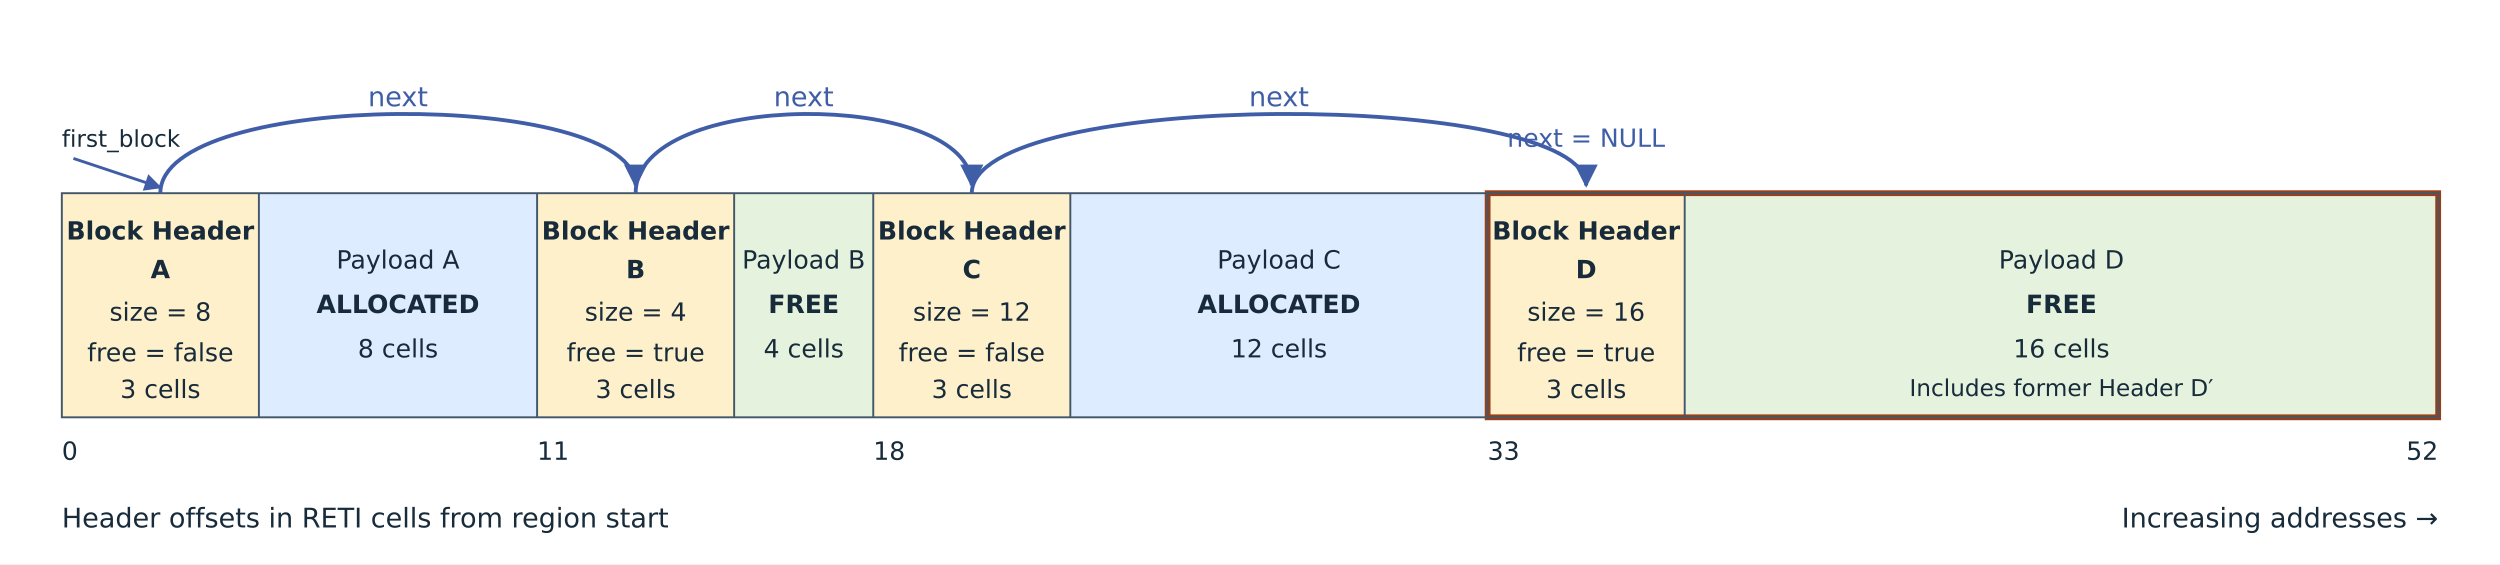
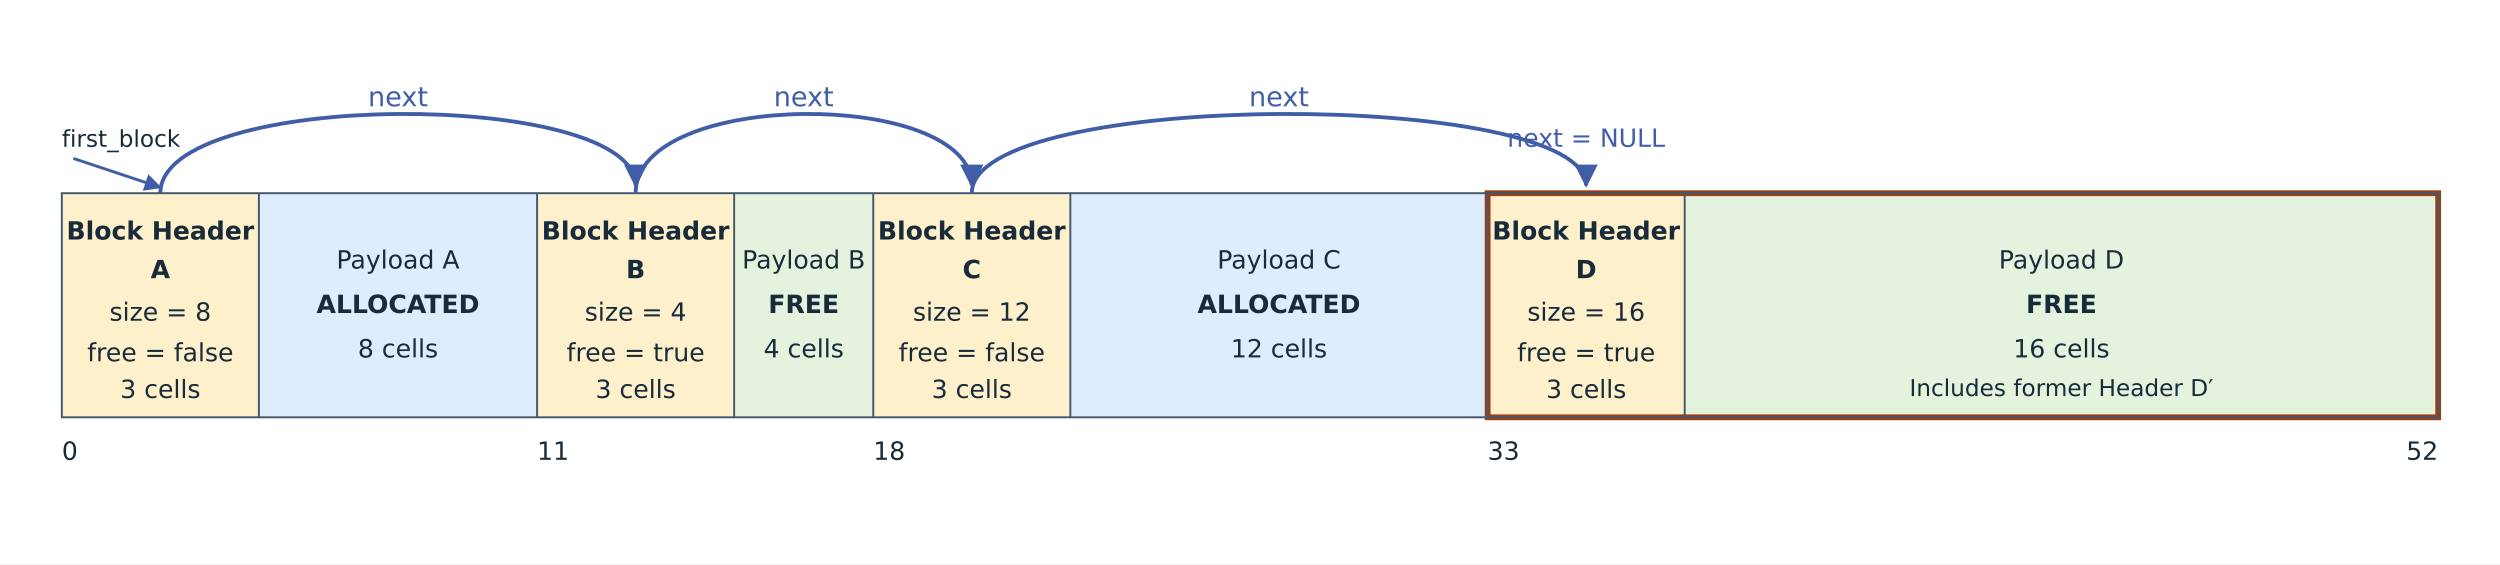
<svg xmlns="http://www.w3.org/2000/svg" width="1294" height="292" viewBox="0 0 1294 292" role="img" aria-labelledby="title desc">
  <defs>
    <marker id="arrow" viewBox="0 0 10 10" refX="9" refY="5" markerWidth="6" markerHeight="6" orient="auto-start-reverse">
      <path d="M 0 0 L 10 5 L 0 10 z" fill="#405ea8" />
    </marker>
  </defs>
  <rect width="1294" height="292" fill="white" />
  <g font-family="DejaVu Sans, sans-serif">
    <rect x="32" y="100" width="102" height="116" fill="#fff0cc" />
    <text x="83.0" y="124" font-size="13" font-weight="bold" text-anchor="middle" fill="#172b3a">Block Header</text>
    <text x="83.0" y="144" font-size="13" font-weight="bold" text-anchor="middle" fill="#172b3a">A</text>
    <text x="83.0" y="166" font-size="13" font-weight="normal" text-anchor="middle" fill="#172b3a">size = 8</text>
    <text x="83.0" y="187" font-size="13" font-weight="normal" text-anchor="middle" fill="#172b3a">free = false</text>
    <text x="83.0" y="206" font-size="13" font-weight="normal" text-anchor="middle" fill="#172b3a">3 cells</text>
    <rect x="134" y="100" width="144" height="116" fill="#deecff" />
    <text x="206.0" y="139" font-size="13" font-weight="normal" text-anchor="middle" fill="#172b3a">Payload A</text>
    <text x="206.0" y="162" font-size="13" font-weight="bold" text-anchor="middle" fill="#172b3a">ALLOCATED</text>
    <text x="206.0" y="185" font-size="13" font-weight="normal" text-anchor="middle" fill="#172b3a">8 cells</text>
    <text x="32" y="238" font-size="13" font-weight="normal" text-anchor="start" fill="#172b3a">0</text>
    <rect x="278" y="100" width="102" height="116" fill="#fff0cc" />
    <text x="329.0" y="124" font-size="13" font-weight="bold" text-anchor="middle" fill="#172b3a">Block Header</text>
    <text x="329.0" y="144" font-size="13" font-weight="bold" text-anchor="middle" fill="#172b3a">B</text>
    <text x="329.0" y="166" font-size="13" font-weight="normal" text-anchor="middle" fill="#172b3a">size = 4</text>
    <text x="329.0" y="187" font-size="13" font-weight="normal" text-anchor="middle" fill="#172b3a">free = true</text>
    <text x="329.0" y="206" font-size="13" font-weight="normal" text-anchor="middle" fill="#172b3a">3 cells</text>
    <rect x="380" y="100" width="72" height="116" fill="#e5f3de" />
    <text x="416.0" y="139" font-size="13" font-weight="normal" text-anchor="middle" fill="#172b3a">Payload B</text>
    <text x="416.0" y="162" font-size="13" font-weight="bold" text-anchor="middle" fill="#172b3a">FREE</text>
    <text x="416.0" y="185" font-size="13" font-weight="normal" text-anchor="middle" fill="#172b3a">4 cells</text>
    <text x="278" y="238" font-size="13" font-weight="normal" text-anchor="start" fill="#172b3a">11</text>
    <rect x="452" y="100" width="102" height="116" fill="#fff0cc" />
    <text x="503.0" y="124" font-size="13" font-weight="bold" text-anchor="middle" fill="#172b3a">Block Header</text>
    <text x="503.0" y="144" font-size="13" font-weight="bold" text-anchor="middle" fill="#172b3a">C</text>
    <text x="503.0" y="166" font-size="13" font-weight="normal" text-anchor="middle" fill="#172b3a">size = 12</text>
    <text x="503.0" y="187" font-size="13" font-weight="normal" text-anchor="middle" fill="#172b3a">free = false</text>
    <text x="503.0" y="206" font-size="13" font-weight="normal" text-anchor="middle" fill="#172b3a">3 cells</text>
    <rect x="554" y="100" width="216" height="116" fill="#deecff" />
    <text x="662.0" y="139" font-size="13" font-weight="normal" text-anchor="middle" fill="#172b3a">Payload C</text>
    <text x="662.0" y="162" font-size="13" font-weight="bold" text-anchor="middle" fill="#172b3a">ALLOCATED</text>
    <text x="662.0" y="185" font-size="13" font-weight="normal" text-anchor="middle" fill="#172b3a">12 cells</text>
    <text x="452" y="238" font-size="13" font-weight="normal" text-anchor="start" fill="#172b3a">18</text>
    <rect x="770" y="100" width="102" height="116" fill="#fff0cc" />
    <text x="821.0" y="124" font-size="13" font-weight="bold" text-anchor="middle" fill="#172b3a">Block Header</text>
    <text x="821.0" y="144" font-size="13" font-weight="bold" text-anchor="middle" fill="#172b3a">D</text>
    <text x="821.0" y="166" font-size="13" font-weight="normal" text-anchor="middle" fill="#172b3a">size = 16</text>
    <text x="821.0" y="187" font-size="13" font-weight="normal" text-anchor="middle" fill="#172b3a">free = true</text>
    <text x="821.0" y="206" font-size="13" font-weight="normal" text-anchor="middle" fill="#172b3a">3 cells</text>
    <rect x="872" y="100" width="390" height="116" fill="#e5f3de" />
    <text x="1067.0" y="139" font-size="13" font-weight="normal" text-anchor="middle" fill="#172b3a">Payload D</text>
    <text x="1067.0" y="162" font-size="13" font-weight="bold" text-anchor="middle" fill="#172b3a">FREE</text>
    <text x="1067.0" y="185" font-size="13" font-weight="normal" text-anchor="middle" fill="#172b3a">16 cells</text>
    <text x="1067.0" y="205" font-size="12" font-weight="normal" text-anchor="middle" fill="#172b3a">Includes former Header D′</text>
    <rect x="770" y="100" width="492" height="116" fill="none" stroke="#9c3d15" stroke-width="3" />
    <text x="770" y="238" font-size="13" font-weight="normal" text-anchor="start" fill="#172b3a">33</text>
    <rect x="32" y="100" width="1230" height="116" fill="none" stroke="#43576a" />
    <path d="M 134.0 100 v 116" stroke="#43576a" />
    <path d="M 278.0 100 v 116" stroke="#43576a" />
    <path d="M 380.0 100 v 116" stroke="#43576a" />
    <path d="M 452.0 100 v 116" stroke="#43576a" />
    <path d="M 554.0 100 v 116" stroke="#43576a" />
    <path d="M 770.0 100 v 116" stroke="#43576a" />
    <path d="M 872.0 100 v 116" stroke="#43576a" />
    <path d="M 83.0 100 C 83.0 46, 329.0 46, 329.0 96" fill="none" stroke="#405ea8" stroke-width="2" marker-end="url(#arrow)" />
    <text x="206.0" y="55" font-size="14" font-weight="normal" text-anchor="middle" fill="#405ea8">next</text>
    <path d="M 329.0 100 C 329.0 46, 503.0 46, 503.0 96" fill="none" stroke="#405ea8" stroke-width="2" marker-end="url(#arrow)" />
    <text x="416.0" y="55" font-size="14" font-weight="normal" text-anchor="middle" fill="#405ea8">next</text>
    <path d="M 503.0 100 C 503.0 46, 821.0 46, 821.0 96" fill="none" stroke="#405ea8" stroke-width="2" marker-end="url(#arrow)" />
    <text x="662.0" y="55" font-size="14" font-weight="normal" text-anchor="middle" fill="#405ea8">next</text>
    <text x="821.0" y="76" font-size="13" font-weight="normal" text-anchor="middle" fill="#405ea8">next = NULL</text>
    <text x="32" y="76" font-size="12" font-weight="normal" text-anchor="start" fill="#172b3a">first_block</text>
    <path d="M 38 82 L 83.0 97" stroke="#405ea8" stroke-width="1.5" marker-end="url(#arrow)" />
-     <text x="32" y="273" font-size="14" font-weight="normal" text-anchor="start" fill="#172b3a">Header offsets in RETI cells from region start</text>
    <text x="1262" y="238" font-size="13" font-weight="normal" text-anchor="end" fill="#172b3a">52</text>
-     <text x="1262" y="273" font-size="14" font-weight="normal" text-anchor="end" fill="#172b3a">Increasing addresses →</text>
  </g>
</svg>
